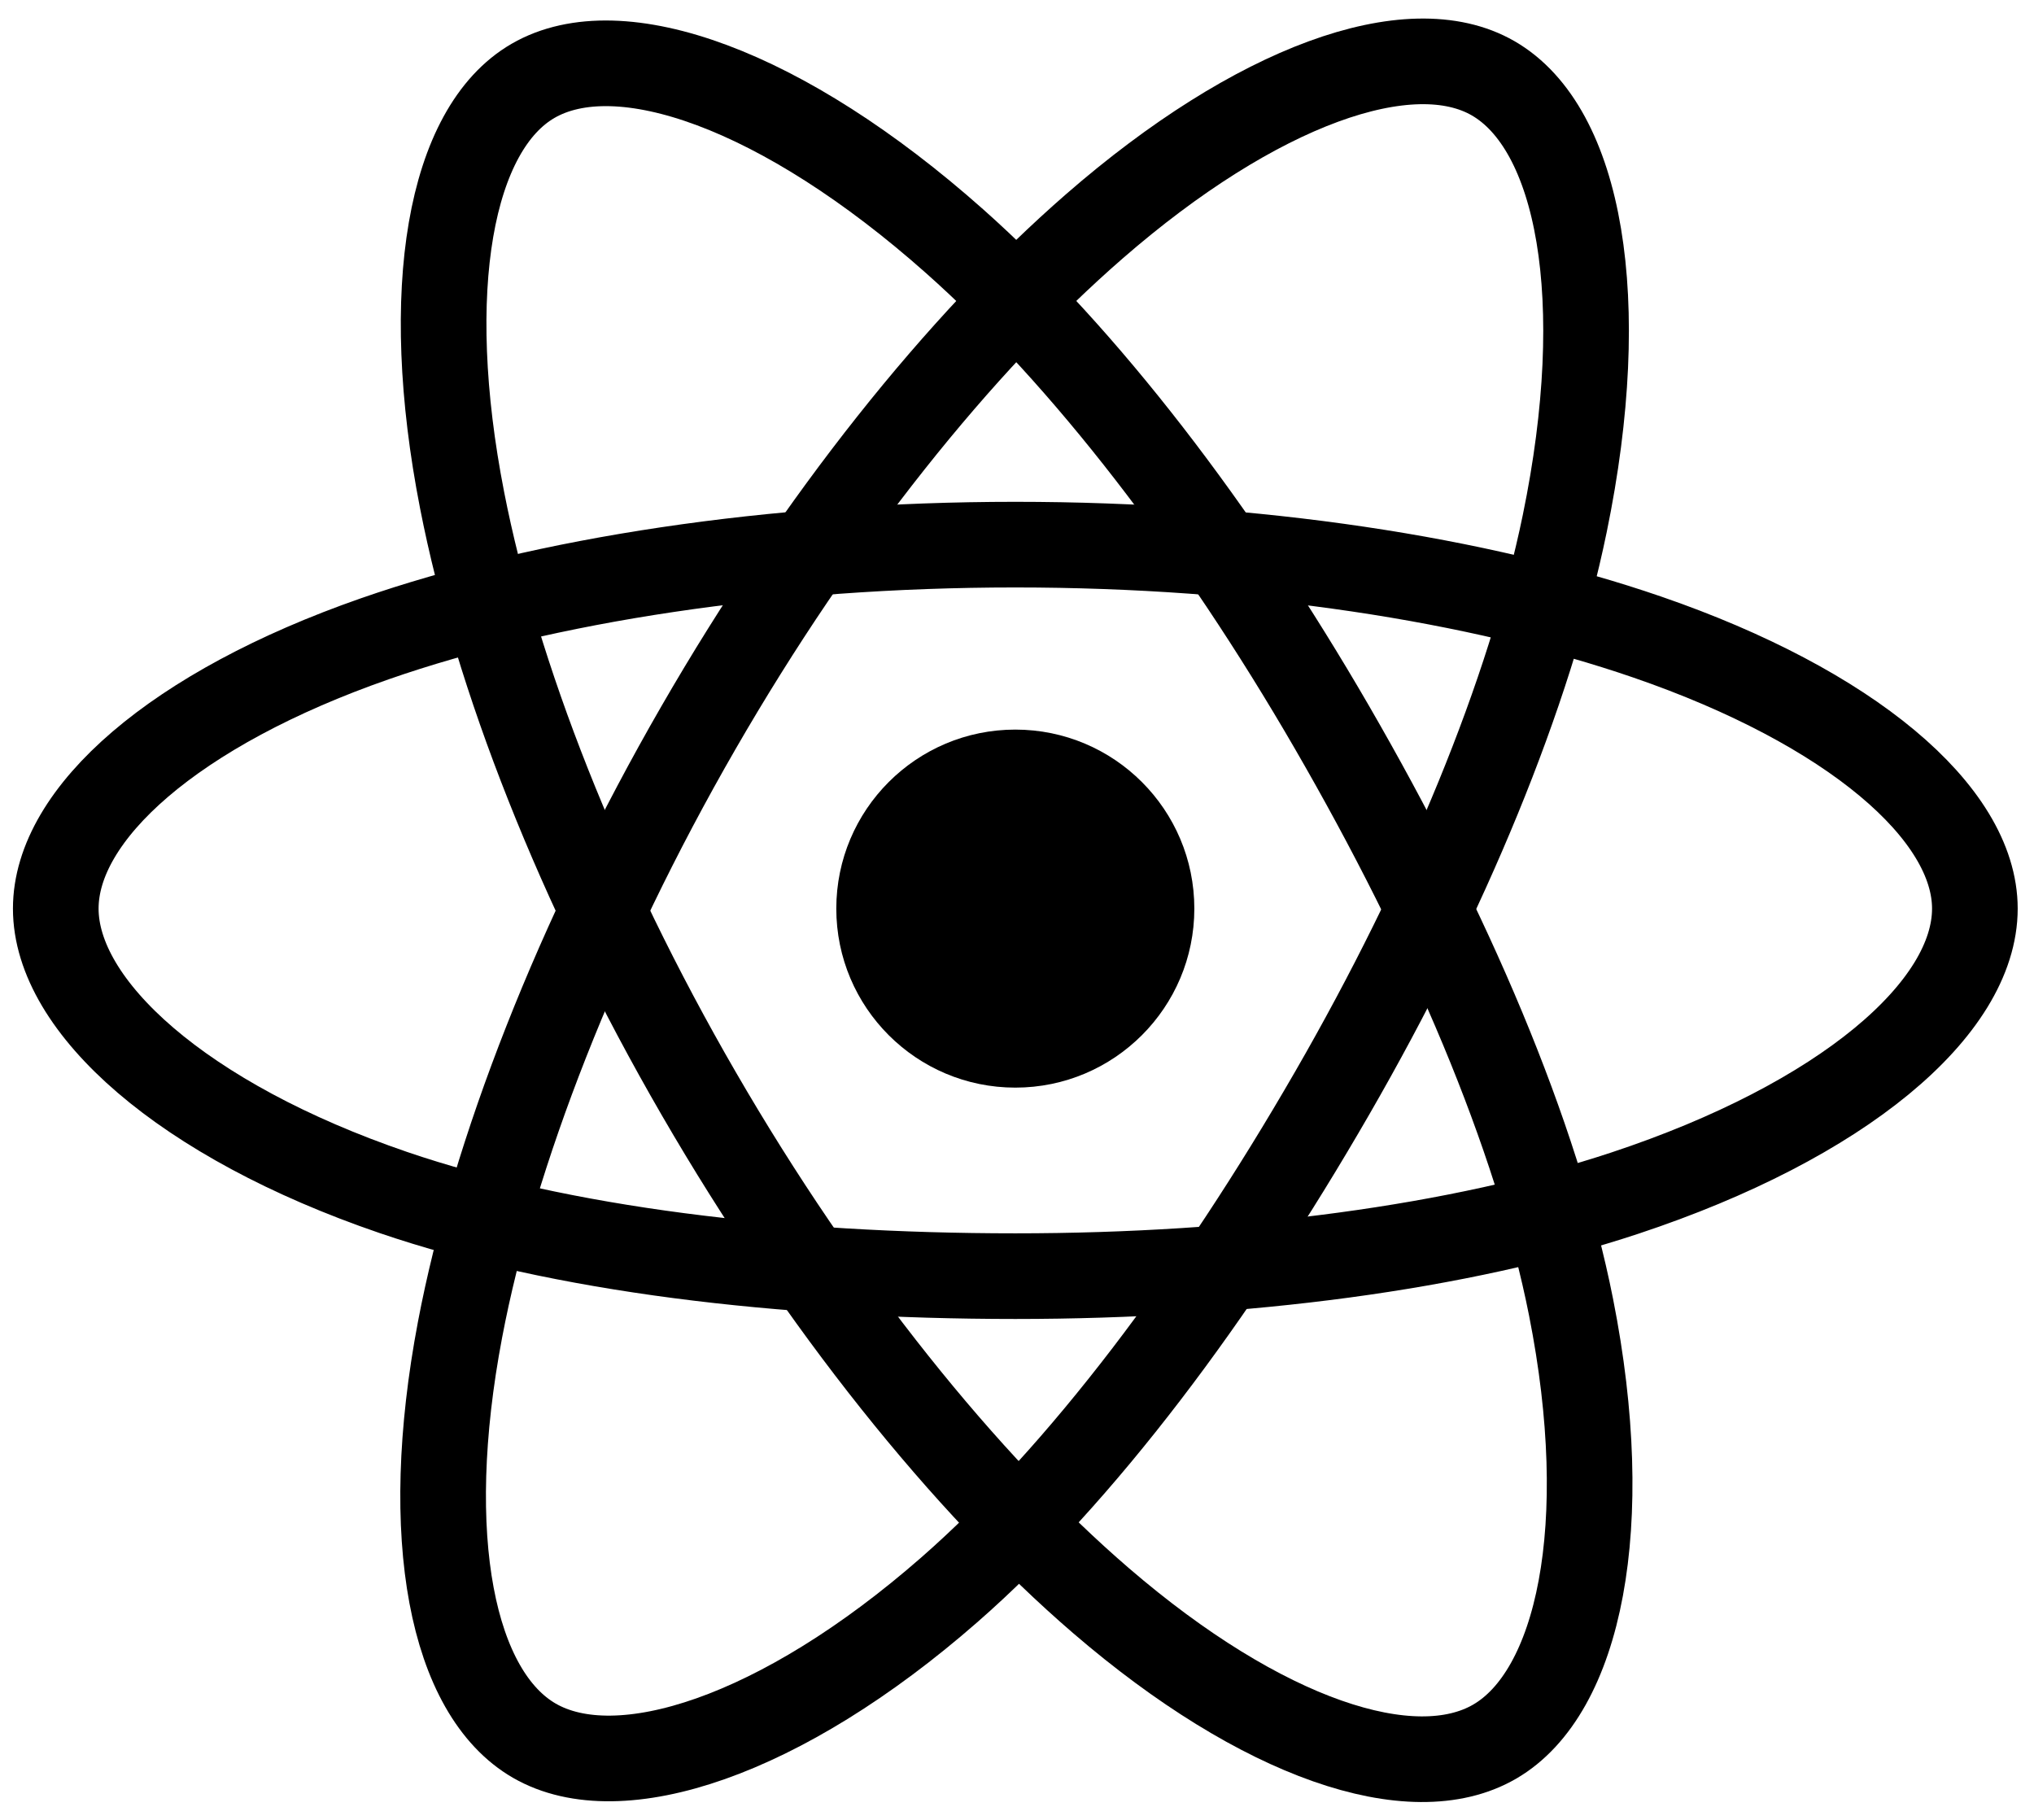
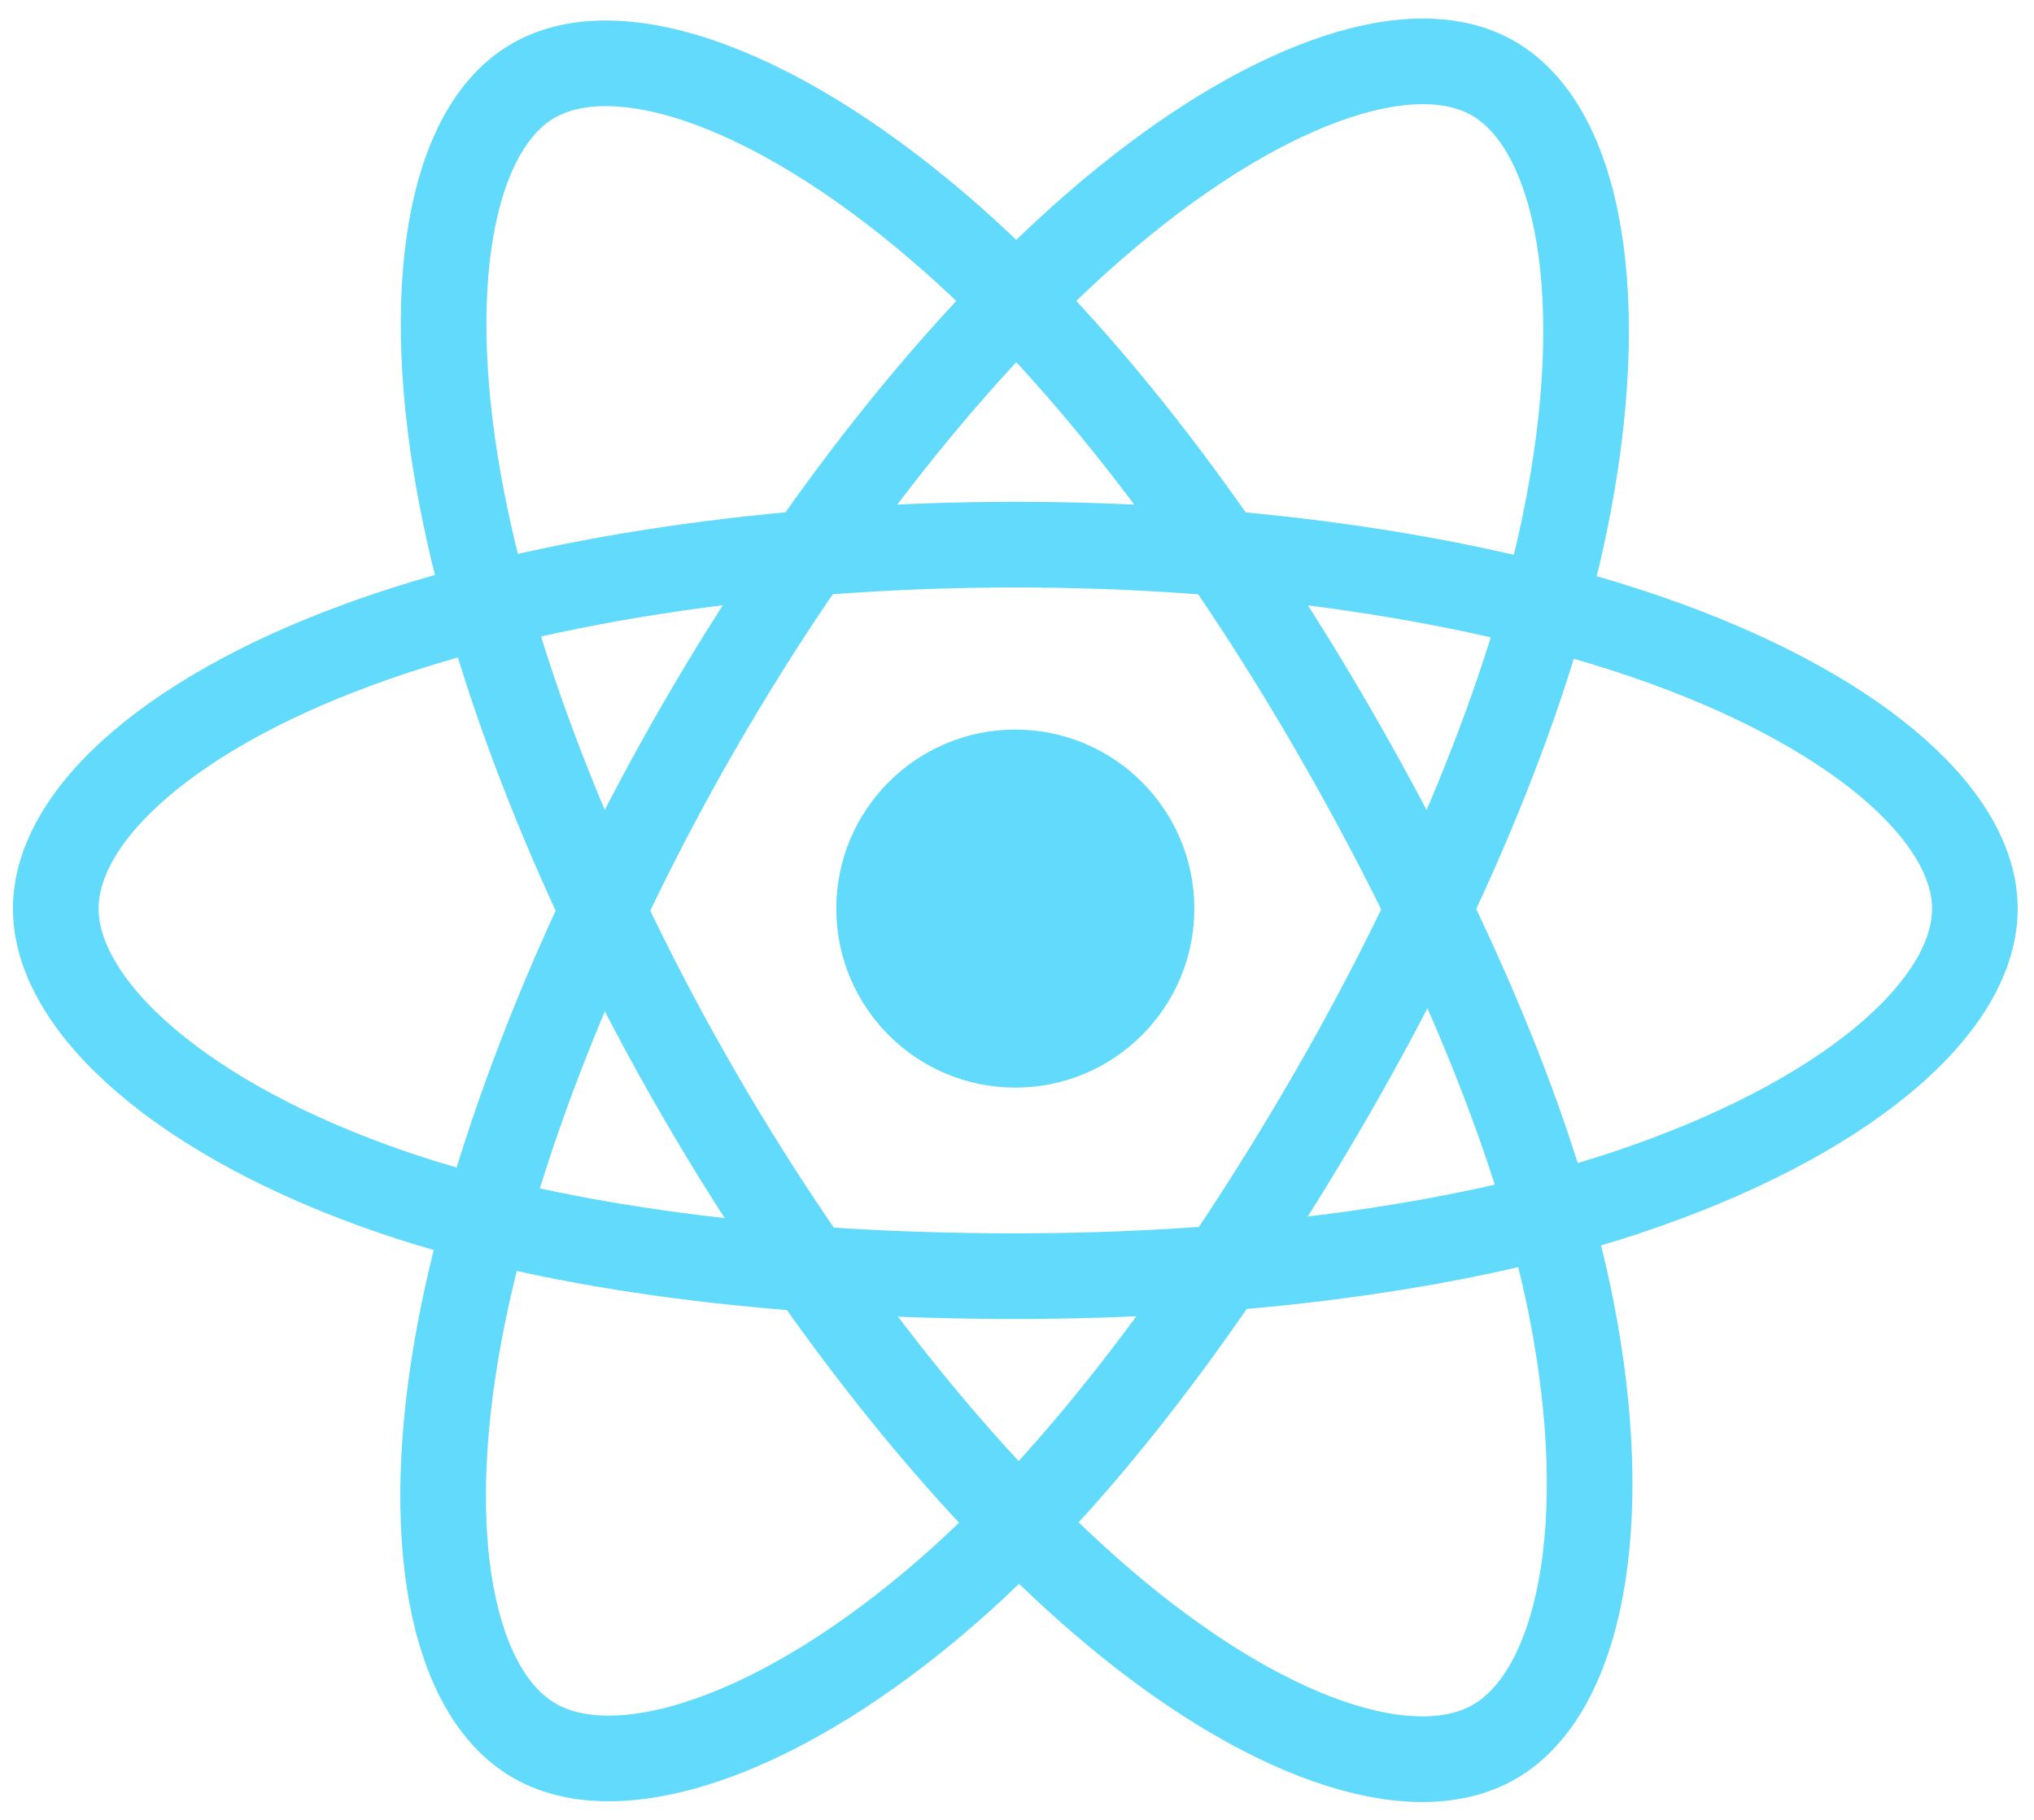
- <svg xmlns="http://www.w3.org/2000/svg" version="1.1" x="0px" y="0px" width="570px" height="510px" viewBox="0 0 570 510" enable-background="new 0 0 570 510" xml:space="preserve">
-   <path d="M334.695,254.628c0,27.706-22.461,50.167-50.167,50.167s-50.167-22.461-50.167-50.167s22.461-50.167,50.167-50.167  S334.695,226.922,334.695,254.628z" />
-   <path fill-opacity="0" stroke="#000000" stroke-width="24" stroke-miterlimit="10" d="M284.529,152.628  c67.356,0,129.928,9.665,177.107,25.907c56.845,19.569,91.794,49.233,91.794,76.093c0,27.991-37.041,59.503-98.083,79.729  c-46.15,15.291-106.879,23.271-170.818,23.271c-65.554,0-127.63-7.492-174.29-23.44c-59.046-20.183-94.611-52.104-94.611-79.56  c0-26.642,33.37-56.076,89.415-75.616C152.398,162.503,216.515,152.628,284.529,152.628z" />
-   <path fill-opacity="0" stroke="#000000" stroke-width="24" stroke-miterlimit="10" d="M195.736,203.922  c33.649-58.348,73.281-107.724,110.92-140.48c45.35-39.466,88.507-54.923,111.774-41.505  c24.248,13.983,33.042,61.814,20.067,124.796c-9.811,47.618-33.234,104.212-65.176,159.601  c-32.749,56.788-70.25,106.819-107.377,139.272c-46.981,41.067-92.4,55.929-116.185,42.213  c-23.079-13.311-31.906-56.921-20.834-115.233C138.281,323.316,161.758,262.841,195.736,203.922z" />
-   <path fill-opacity="0" stroke="#000000" stroke-width="24" stroke-miterlimit="10" d="M195.821,306.482  c-33.746-58.292-56.731-117.288-66.312-166.255c-11.544-58.999-3.382-104.109,19.864-117.566  c24.224-14.024,70.055,2.244,118.14,44.94c36.356,32.28,73.688,80.837,105.723,136.173c32.844,56.733,57.461,114.209,67.036,162.583  c12.116,61.213,2.309,107.983-21.453,121.739c-23.058,13.349-65.249-0.783-110.239-39.499  C270.567,415.886,229.898,365.344,195.821,306.482z" />
+ <svg xmlns="http://www.w3.org/2000/svg" version="1.1" x="0px" y="0px" width="570px" height="510px" viewBox="0 0 570 510" enable-background="new 0 0 570 510" xml:space="preserve" role="img">
+   <path d="M334.695,254.628c0,27.706-22.461,50.167-50.167,50.167s-50.167-22.461-50.167-50.167s22.461-50.167,50.167-50.167  S334.695,226.922,334.695,254.628z" fill="#61DAFB" />
+   <path fill-opacity="0" stroke="#61DAFB" stroke-width="24" stroke-miterlimit="10" d="M284.529,152.628  c67.356,0,129.928,9.665,177.107,25.907c56.845,19.569,91.794,49.233,91.794,76.093c0,27.991-37.041,59.503-98.083,79.729  c-46.15,15.291-106.879,23.271-170.818,23.271c-65.554,0-127.63-7.492-174.29-23.44c-59.046-20.183-94.611-52.104-94.611-79.56  c0-26.642,33.37-56.076,89.415-75.616C152.398,162.503,216.515,152.628,284.529,152.628z" />
+   <path fill-opacity="0" stroke="#61DAFB" stroke-width="24" stroke-miterlimit="10" d="M195.736,203.922  c33.649-58.348,73.281-107.724,110.92-140.48c45.35-39.466,88.507-54.923,111.774-41.505  c24.248,13.983,33.042,61.814,20.067,124.796c-9.811,47.618-33.234,104.212-65.176,159.601  c-32.749,56.788-70.25,106.819-107.377,139.272c-46.981,41.067-92.4,55.929-116.185,42.213  c-23.079-13.311-31.906-56.921-20.834-115.233C138.281,323.316,161.758,262.841,195.736,203.922z" />
+   <path fill-opacity="0" stroke="#61DAFB" stroke-width="24" stroke-miterlimit="10" d="M195.821,306.482  c-33.746-58.292-56.731-117.288-66.312-166.255c-11.544-58.999-3.382-104.109,19.864-117.566  c24.224-14.024,70.055,2.244,118.14,44.94c36.356,32.28,73.688,80.837,105.723,136.173c32.844,56.733,57.461,114.209,67.036,162.583  c12.116,61.213,2.309,107.983-21.453,121.739c-23.058,13.349-65.249-0.783-110.239-39.499  C270.567,415.886,229.898,365.344,195.821,306.482z" />
</svg>
